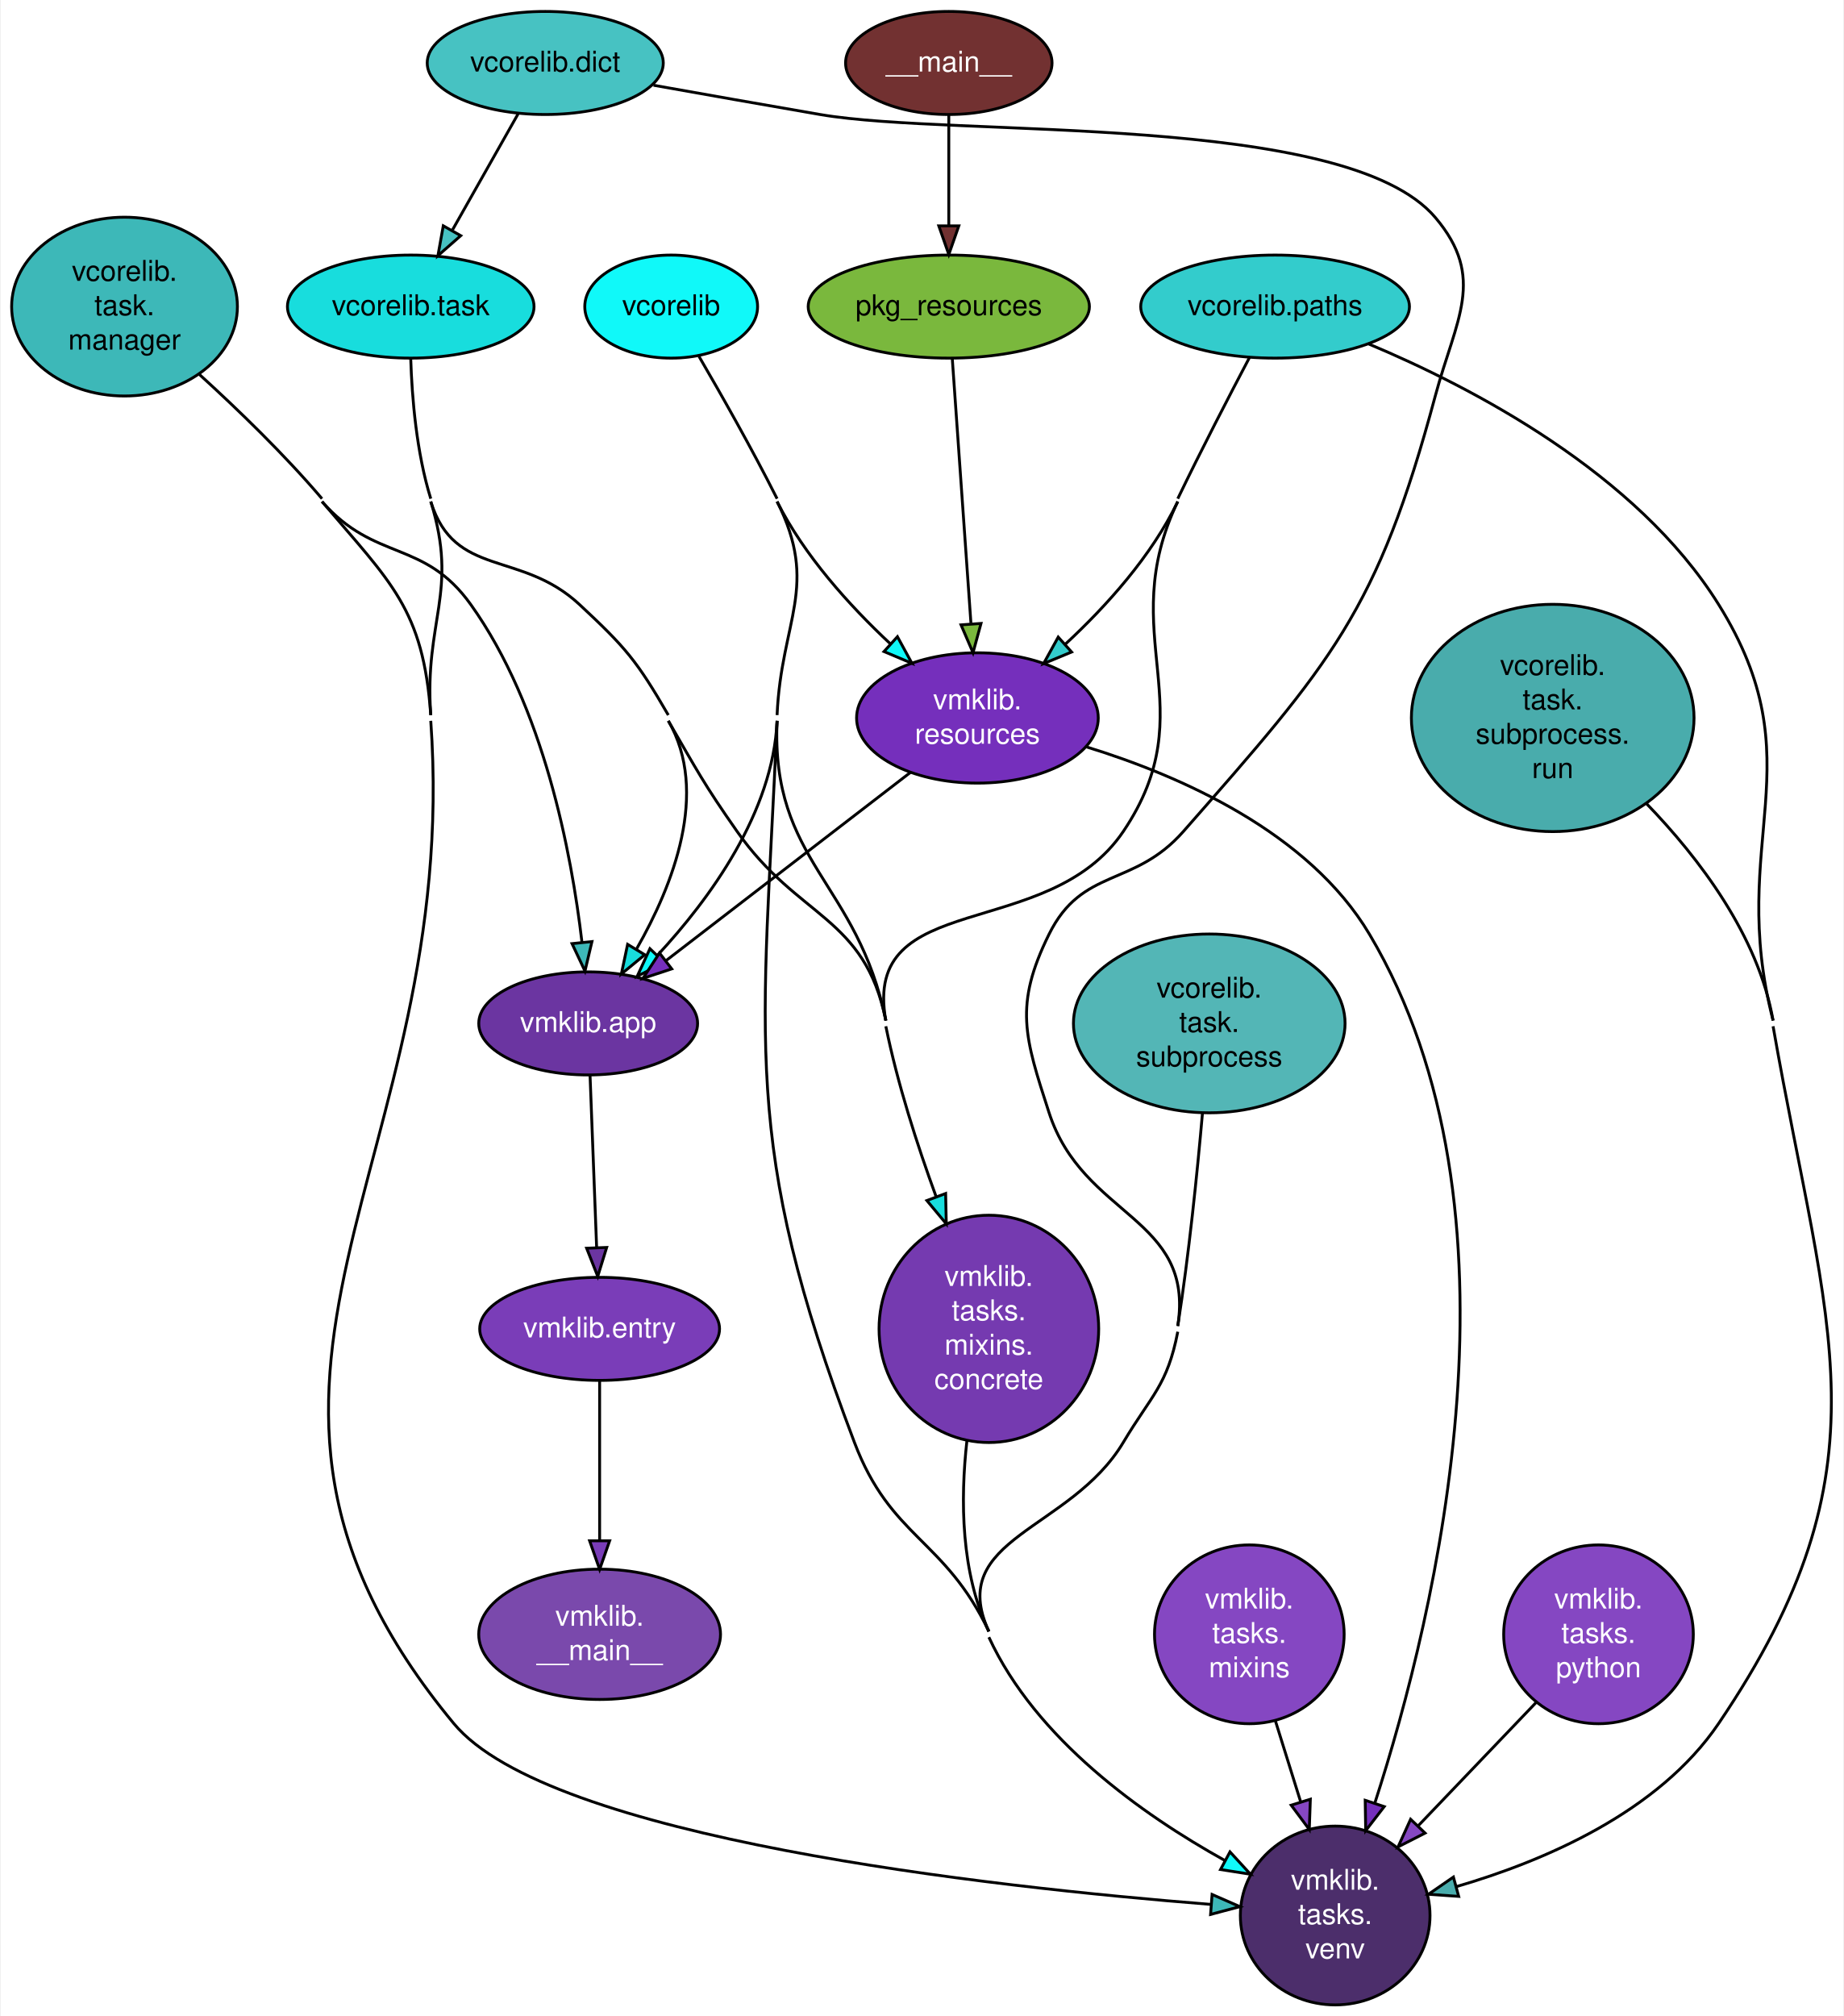
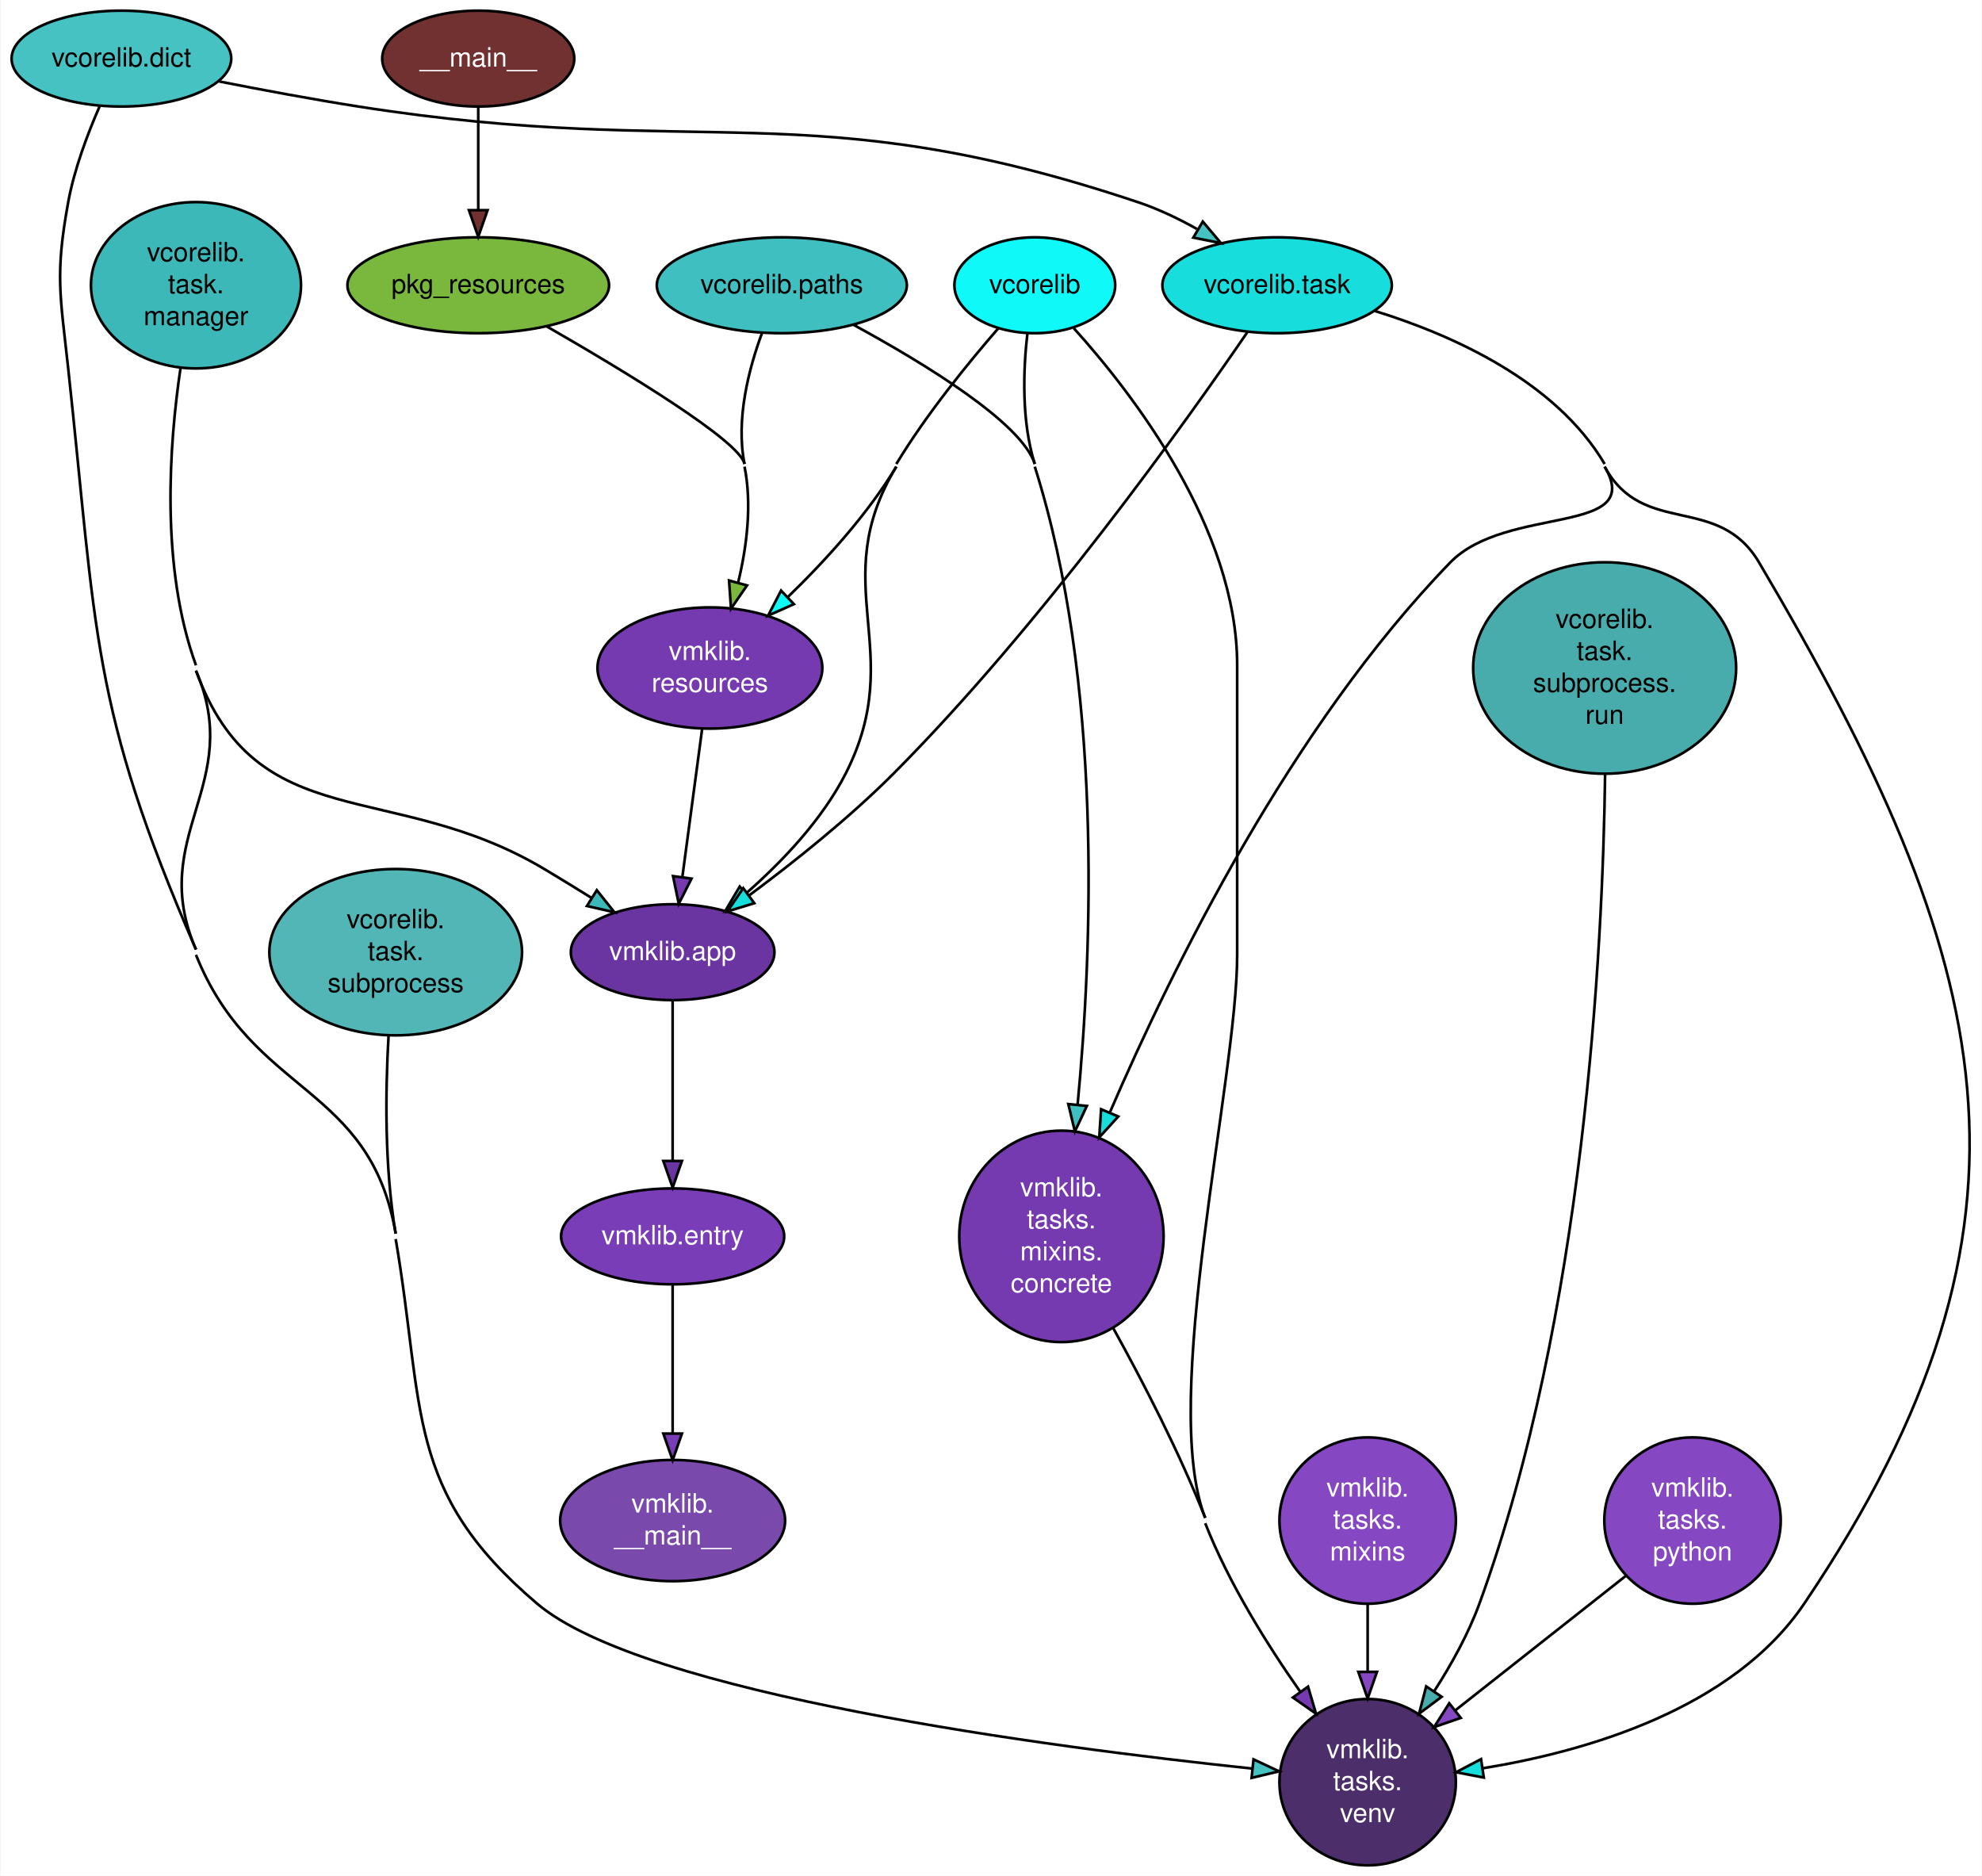
- <svg xmlns="http://www.w3.org/2000/svg" width="644pt" height="704pt" viewBox="0.00 0.00 643.69 704.29">
+ <svg xmlns="http://www.w3.org/2000/svg" width="744pt" height="704pt" viewBox="0.00 0.00 743.85 704.29">
  <g id="graph0" class="graph" transform="scale(1 1) rotate(0) translate(4 700.29)">
    <style>.edge&gt;path:hover{stroke-width:8}</style>
-     <polygon fill="white" stroke="transparent" points="-4,4 -4,-700.29 639.69,-700.29 639.69,4 -4,4" />
+     <polygon fill="white" stroke="transparent" points="-4,4 -4,-700.29 739.85,-700.29 739.85,4 -4,4" />
    <g id="node1" class="node">
      <style>.edge&gt;path:hover{stroke-width:8}</style>
-       <ellipse fill="#723131" stroke="black" cx="327.22" cy="-678.29" rx="36.07" ry="18" />
-       <text text-anchor="middle" x="327.22" y="-675.29" font-family="Helvetica,sans-Serif" font-size="10.00" fill="#ffffff">__main__</text>
+       <ellipse fill="#723131" stroke="black" cx="175.37" cy="-678.29" rx="36.07" ry="18" />
+       <text text-anchor="middle" x="175.37" y="-675.29" font-family="Helvetica,sans-Serif" font-size="10.00" fill="#ffffff">__main__</text>
    </g>
    <g id="node2" class="node">
      <style>.edge&gt;path:hover{stroke-width:8}</style>
-       <ellipse fill="#7ab83d" stroke="black" cx="327.22" cy="-593.18" rx="49.13" ry="18" />
-       <text text-anchor="middle" x="327.22" y="-590.18" font-family="Helvetica,sans-Serif" font-size="10.00" fill="#000000">pkg_resources</text>
+       <ellipse fill="#7ab83d" stroke="black" cx="175.37" cy="-593.18" rx="49.13" ry="18" />
+       <text text-anchor="middle" x="175.37" y="-590.18" font-family="Helvetica,sans-Serif" font-size="10.00" fill="#000000">pkg_resources</text>
    </g>
    <g id="edge1" class="edge">
      <style>.edge&gt;path:hover{stroke-width:8}</style>
-       <path fill="none" stroke="black" d="M327.22,-660.07C327.22,-648.93 327.22,-634.18 327.22,-621.46" />
-       <polygon fill="#723131" stroke="black" points="330.72,-621.38 327.22,-611.38 323.72,-621.38 330.72,-621.38" />
+       <path fill="none" stroke="black" d="M175.37,-660.07C175.37,-648.93 175.37,-634.18 175.37,-621.46" />
+       <polygon fill="#723131" stroke="black" points="178.87,-621.38 175.37,-611.38 171.87,-621.38 178.87,-621.38" />
    </g>
    <g id="node13" class="node">
      <style>.edge&gt;path:hover{stroke-width:8}</style>
-       <ellipse fill="#752fbc" stroke="black" cx="337.22" cy="-449.47" rx="42.22" ry="22.76" />
-       <text text-anchor="middle" x="337.22" y="-452.47" font-family="Helvetica,sans-Serif" font-size="10.00" fill="#ffffff">vmklib.</text>
-       <text text-anchor="middle" x="337.22" y="-440.47" font-family="Helvetica,sans-Serif" font-size="10.00" fill="#ffffff">resources</text>
+       <ellipse fill="#753ab0" stroke="black" cx="262.37" cy="-449.47" rx="42.22" ry="22.76" />
+       <text text-anchor="middle" x="262.37" y="-452.47" font-family="Helvetica,sans-Serif" font-size="10.00" fill="#ffffff">vmklib.</text>
+       <text text-anchor="middle" x="262.37" y="-440.47" font-family="Helvetica,sans-Serif" font-size="10.00" fill="#ffffff">resources</text>
    </g>
    <g id="edge2" class="edge">
      <style>.edge&gt;path:hover{stroke-width:8}</style>
-       <path fill="none" stroke="black" d="M328.43,-575.09C330.04,-552.24 332.93,-511.3 334.95,-482.6" />
-       <polygon fill="#7ab83d" stroke="black" points="338.47,-482.49 335.68,-472.26 331.49,-481.99 338.47,-482.49" />
+       <path fill="none" stroke="black" d="M201.05,-577.75C230.1,-561.05 273.63,-534.74 275.37,-526.07" />
+       <path fill="none" stroke="black" d="M275.37,-525.07C278.24,-510.79 276.2,-494.91 272.95,-481.47" />
+       <polygon fill="#7ab83d" stroke="black" points="276.3,-480.47 270.29,-471.75 269.55,-482.32 276.3,-480.47" />
    </g>
    <g id="node3" class="node">
      <style>.edge&gt;path:hover{stroke-width:8}</style>
-       <ellipse fill="#10f9f9" stroke="black" cx="230.22" cy="-593.18" rx="30.19" ry="18" />
-       <text text-anchor="middle" x="230.22" y="-590.18" font-family="Helvetica,sans-Serif" font-size="10.00" fill="#000000">vcorelib</text>
+       <ellipse fill="#10f9f9" stroke="black" cx="384.37" cy="-593.18" rx="30.19" ry="18" />
+       <text text-anchor="middle" x="384.37" y="-590.18" font-family="Helvetica,sans-Serif" font-size="10.00" fill="#000000">vcorelib</text>
    </g>
    <g id="node11" class="node">
      <style>.edge&gt;path:hover{stroke-width:8}</style>
-       <ellipse fill="#6b35a1" stroke="black" cx="201.22" cy="-342.76" rx="38.23" ry="18" />
-       <text text-anchor="middle" x="201.22" y="-339.76" font-family="Helvetica,sans-Serif" font-size="10.00" fill="#ffffff">vmklib.app</text>
+       <ellipse fill="#6b35a1" stroke="black" cx="248.37" cy="-342.76" rx="38.23" ry="18" />
+       <text text-anchor="middle" x="248.37" y="-339.76" font-family="Helvetica,sans-Serif" font-size="10.00" fill="#ffffff">vmklib.app</text>
    </g>
    <g id="edge3" class="edge">
      <style>.edge&gt;path:hover{stroke-width:8}</style>
-       <path fill="none" stroke="black" d="M239.91,-575.83C247.63,-562.58 258.54,-543.34 267.22,-526.07" />
-       <path fill="none" stroke="black" d="M267.22,-525.07C282.12,-495.45 268.67,-483.59 267.22,-450.47" />
-       <path fill="none" stroke="black" d="M267.22,-448.47C265.82,-416.44 243.64,-386.18 225.37,-366.5" />
-       <polygon fill="#10f9f9" stroke="black" points="227.83,-364.01 218.36,-359.25 222.79,-368.87 227.83,-364.01" />
+       <path fill="none" stroke="black" d="M332.37,-525.07C305.54,-480.65 336.88,-456.13 313.37,-409.87 304.47,-392.36 289.28,-376.52 275.83,-364.74" />
+       <polygon fill="#10f9f9" stroke="black" points="278.07,-362.05 268.16,-358.28 273.56,-367.4 278.07,-362.05" />
    </g>
    <g id="edge4" class="edge">
      <style>.edge&gt;path:hover{stroke-width:8}</style>
-       <path fill="none" stroke="black" d="M267.22,-525.07C276.71,-506.19 292.5,-488.75 306.68,-475.48" />
-       <polygon fill="#10f9f9" stroke="black" points="309.27,-477.86 314.35,-468.56 304.58,-472.67 309.27,-477.86" />
+       <path fill="none" stroke="black" d="M370.61,-576.95C359.39,-564.03 343.62,-544.69 332.37,-526.07" />
+       <path fill="none" stroke="black" d="M332.37,-525.07C321.45,-506.98 305.56,-489.6 291.68,-476.16" />
+       <polygon fill="#10f9f9" stroke="black" points="293.9,-473.44 284.22,-469.13 289.09,-478.54 293.9,-473.44" />
    </g>
    <g id="node15" class="node">
      <style>.edge&gt;path:hover{stroke-width:8}</style>
-       <ellipse fill="#753ab0" stroke="black" cx="341.22" cy="-236.05" rx="38.37" ry="39.7" />
-       <text text-anchor="middle" x="341.22" y="-251.05" font-family="Helvetica,sans-Serif" font-size="10.00" fill="#ffffff">vmklib.</text>
-       <text text-anchor="middle" x="341.22" y="-239.05" font-family="Helvetica,sans-Serif" font-size="10.00" fill="#ffffff">tasks.</text>
-       <text text-anchor="middle" x="341.22" y="-227.05" font-family="Helvetica,sans-Serif" font-size="10.00" fill="#ffffff">mixins.</text>
-       <text text-anchor="middle" x="341.22" y="-215.05" font-family="Helvetica,sans-Serif" font-size="10.00" fill="#ffffff">concrete</text>
+       <ellipse fill="#753ab0" stroke="black" cx="394.37" cy="-236.05" rx="38.37" ry="39.7" />
+       <text text-anchor="middle" x="394.37" y="-251.05" font-family="Helvetica,sans-Serif" font-size="10.00" fill="#ffffff">vmklib.</text>
+       <text text-anchor="middle" x="394.37" y="-239.05" font-family="Helvetica,sans-Serif" font-size="10.00" fill="#ffffff">tasks.</text>
+       <text text-anchor="middle" x="394.37" y="-227.05" font-family="Helvetica,sans-Serif" font-size="10.00" fill="#ffffff">mixins.</text>
+       <text text-anchor="middle" x="394.37" y="-215.05" font-family="Helvetica,sans-Serif" font-size="10.00" fill="#ffffff">concrete</text>
    </g>
    <g id="edge5" class="edge">
      <style>.edge&gt;path:hover{stroke-width:8}</style>
-       <path fill="none" stroke="black" d="M267.22,-448.47C265.06,-399.01 295.38,-392.28 305.22,-343.76" />
+       <path fill="none" stroke="black" d="M381.6,-575.18C380.04,-561.57 379.28,-542.16 384.37,-526.07" />
    </g>
    <g id="node17" class="node">
      <style>.edge&gt;path:hover{stroke-width:8}</style>
-       <ellipse fill="#4c2e6b" stroke="black" cx="462.22" cy="-31.11" rx="33.13" ry="31.23" />
-       <text text-anchor="middle" x="462.22" y="-40.11" font-family="Helvetica,sans-Serif" font-size="10.00" fill="#ffffff">vmklib.</text>
-       <text text-anchor="middle" x="462.22" y="-28.11" font-family="Helvetica,sans-Serif" font-size="10.00" fill="#ffffff">tasks.</text>
-       <text text-anchor="middle" x="462.22" y="-16.11" font-family="Helvetica,sans-Serif" font-size="10.00" fill="#ffffff">venv</text>
+       <ellipse fill="#4c2e6b" stroke="black" cx="509.37" cy="-31.11" rx="33.13" ry="31.23" />
+       <text text-anchor="middle" x="509.37" y="-40.11" font-family="Helvetica,sans-Serif" font-size="10.00" fill="#ffffff">vmklib.</text>
+       <text text-anchor="middle" x="509.37" y="-28.11" font-family="Helvetica,sans-Serif" font-size="10.00" fill="#ffffff">tasks.</text>
+       <text text-anchor="middle" x="509.37" y="-16.11" font-family="Helvetica,sans-Serif" font-size="10.00" fill="#ffffff">venv</text>
    </g>
    <g id="edge6" class="edge">
      <style>.edge&gt;path:hover{stroke-width:8}</style>
-       <path fill="none" stroke="black" d="M267.22,-448.47C262.31,-335.93 254.29,-301.78 294.22,-196.45 307,-162.74 325.72,-162.89 341.22,-130.34" />
-       <path fill="none" stroke="black" d="M341.22,-128.34C357.65,-92.71 394.77,-66.39 423.59,-50.37" />
-       <polygon fill="#10f9f9" stroke="black" points="425.46,-53.34 432.62,-45.53 422.16,-47.17 425.46,-53.34" />
+       <path fill="none" stroke="black" d="M399.02,-577.05C421.11,-552.57 460.37,-501.84 460.37,-450.47 460.37,-450.47 460.37,-450.47 460.37,-341.76 460.37,-294.7 431.13,-174.13 448.37,-130.34" />
    </g>
    <g id="node4" class="node">
      <style>.edge&gt;path:hover{stroke-width:8}</style>
-       <ellipse fill="#47c2c2" stroke="black" cx="186.22" cy="-678.29" rx="41.24" ry="18" />
-       <text text-anchor="middle" x="186.22" y="-675.29" font-family="Helvetica,sans-Serif" font-size="10.00" fill="#000000">vcorelib.dict</text>
+       <ellipse fill="#47c2c2" stroke="black" cx="41.37" cy="-678.29" rx="41.24" ry="18" />
+       <text text-anchor="middle" x="41.37" y="-675.29" font-family="Helvetica,sans-Serif" font-size="10.00" fill="#000000">vcorelib.dict</text>
    </g>
    <g id="node6" class="node">
      <style>.edge&gt;path:hover{stroke-width:8}</style>
-       <ellipse fill="#18dddd" stroke="black" cx="139.22" cy="-593.18" rx="43.08" ry="18" />
-       <text text-anchor="middle" x="139.22" y="-590.18" font-family="Helvetica,sans-Serif" font-size="10.00" fill="#000000">vcorelib.task</text>
+       <ellipse fill="#18dddd" stroke="black" cx="475.37" cy="-593.18" rx="43.08" ry="18" />
+       <text text-anchor="middle" x="475.37" y="-590.18" font-family="Helvetica,sans-Serif" font-size="10.00" fill="#000000">vcorelib.task</text>
    </g>
    <g id="edge7" class="edge">
      <style>.edge&gt;path:hover{stroke-width:8}</style>
-       <path fill="none" stroke="black" d="M176.71,-660.47C170.15,-648.87 161.3,-633.22 153.85,-620.04" />
-       <polygon fill="#47c2c2" stroke="black" points="156.69,-617.96 148.72,-610.97 150.59,-621.4 156.69,-617.96" />
+       <path fill="none" stroke="black" d="M78.08,-669.71C94.1,-666.55 113.12,-663 130.37,-660.29 259.99,-639.97 298.98,-666.01 423.37,-624.29 430.78,-621.81 438.31,-618.2 445.25,-614.33" />
+       <polygon fill="#47c2c2" stroke="black" points="447.46,-617.09 454.29,-608.99 443.9,-611.07 447.46,-617.09" />
    </g>
    <g id="edge8" class="edge">
      <style>.edge&gt;path:hover{stroke-width:8}</style>
-       <path fill="none" stroke="black" d="M224.05,-670.51C241.72,-667.36 263.04,-663.6 282.22,-660.29 329.96,-652.07 465.92,-661.27 497.22,-624.29 515.09,-603.18 504.39,-588.78 497.22,-562.07 476.97,-486.6 460.78,-468.58 409.22,-409.87 391.86,-390.1 373.87,-397.47 362.22,-373.87 349.98,-349.07 353.71,-337.96 362.22,-311.65 374.13,-274.81 413.21,-275.3 407.22,-237.05" />
-       <path fill="none" stroke="black" d="M407.22,-235.05C403.59,-216.28 398.01,-212.87 388.22,-196.45 369.76,-165.49 326.13,-163.08 341.22,-130.34" />
+       <path fill="none" stroke="black" d="M33.27,-660.56C28.79,-650.34 23.66,-636.87 21.37,-624.29 16.41,-597.09 18.38,-589.56 21.37,-562.07 32.1,-463.31 29.75,-434.86 69.37,-343.76" />
+       <path fill="none" stroke="black" d="M69.37,-341.76C90.64,-288.61 134.74,-293.48 144.37,-237.05" />
+       <path fill="none" stroke="black" d="M144.37,-235.05C155.34,-170.76 147.7,-140.49 197.37,-98.23 237.44,-64.13 389.99,-44.22 465.91,-36.23" />
+       <polygon fill="#47c2c2" stroke="black" points="466.51,-39.68 476.1,-35.18 465.79,-32.72 466.51,-39.68" />
    </g>
    <g id="node5" class="node">
      <style>.edge&gt;path:hover{stroke-width:8}</style>
-       <ellipse fill="#33cccc" stroke="black" cx="441.22" cy="-593.18" rx="46.95" ry="18" />
-       <text text-anchor="middle" x="441.22" y="-590.18" font-family="Helvetica,sans-Serif" font-size="10.00" fill="#000000">vcorelib.paths</text>
+       <ellipse fill="#40bfc0" stroke="black" cx="289.37" cy="-593.18" rx="46.95" ry="18" />
+       <text text-anchor="middle" x="289.37" y="-590.18" font-family="Helvetica,sans-Serif" font-size="10.00" fill="#000000">vcorelib.paths</text>
    </g>
    <g id="edge9" class="edge">
      <style>.edge&gt;path:hover{stroke-width:8}</style>
-       <path fill="none" stroke="black" d="M432.31,-575.46C425.3,-562.16 415.39,-543.05 407.22,-526.07" />
-       <path fill="none" stroke="black" d="M407.22,-525.07C398.06,-506.03 382.3,-488.57 368.04,-475.34" />
-       <polygon fill="#33cccc" stroke="black" points="370.12,-472.51 360.33,-468.45 365.45,-477.72 370.12,-472.51" />
+       <path fill="none" stroke="black" d="M281.97,-575.35C277.02,-562 271.99,-542.86 275.37,-526.07" />
    </g>
    <g id="edge10" class="edge">
      <style>.edge&gt;path:hover{stroke-width:8}</style>
-       <path fill="none" stroke="black" d="M407.22,-525.07C384.72,-478.31 417.23,-452.9 388.22,-409.87 361.86,-370.77 296.71,-390.15 305.22,-343.76" />
+       <path fill="none" stroke="black" d="M316.41,-578.26C342.72,-563.94 379.46,-541.59 384.37,-526.07" />
+       <path fill="none" stroke="black" d="M384.37,-525.07C409.98,-444.06 406.02,-343.8 400.44,-285.47" />
+       <polygon fill="#40bfc0" stroke="black" points="403.92,-285.02 399.43,-275.43 396.95,-285.73 403.92,-285.02" />
    </g>
    <g id="edge11" class="edge">
      <style>.edge&gt;path:hover{stroke-width:8}</style>
-       <path fill="none" stroke="black" d="M473.73,-580.21C510.08,-564.99 567.61,-535.02 596.22,-489.07 630.65,-433.78 598.97,-406.83 615.22,-343.76" />
+       <path fill="none" stroke="black" d="M464.19,-575.55C441.37,-542.21 386.87,-465.6 331.37,-409.87 314.65,-393.09 293.79,-376.48 277.16,-364.12" />
+       <polygon fill="#18dddd" stroke="black" points="279.03,-361.15 268.9,-358.05 274.89,-366.79 279.03,-361.15" />
    </g>
    <g id="edge12" class="edge">
      <style>.edge&gt;path:hover{stroke-width:8}</style>
-       <path fill="none" stroke="black" d="M146.22,-525.07C154.56,-498.22 177.65,-508.23 198.22,-489.07 214.32,-474.07 218.19,-469.51 229.22,-450.47" />
-       <path fill="none" stroke="black" d="M229.22,-448.47C243.66,-423.54 230.81,-390.97 218.15,-368.82" />
-       <polygon fill="#18dddd" stroke="black" points="220.99,-366.75 212.81,-360.02 215,-370.38 220.99,-366.75" />
+       <path fill="none" stroke="black" d="M511.94,-583.57C541.07,-574.57 579.92,-557.26 598.37,-526.07" />
+       <path fill="none" stroke="black" d="M598.37,-525.07C613.82,-498.95 561.5,-510.85 540.37,-489.07 480.59,-427.44 435.88,-336.69 412.55,-282.56" />
+       <polygon fill="#18dddd" stroke="black" points="415.71,-281.06 408.58,-273.22 409.27,-283.79 415.71,-281.06" />
    </g>
    <g id="edge13" class="edge">
      <style>.edge&gt;path:hover{stroke-width:8}</style>
-       <path fill="none" stroke="black" d="M229.22,-448.47C239.35,-430.99 241.63,-426.41 253.22,-409.87 274.68,-379.26 297.79,-380.4 305.22,-343.76" />
-       <path fill="none" stroke="black" d="M305.22,-341.76C309.27,-321.8 316.13,-300.42 322.79,-282.22" />
-       <polygon fill="#18dddd" stroke="black" points="326.11,-283.34 326.34,-272.74 319.56,-280.88 326.11,-283.34" />
+       <path fill="none" stroke="black" d="M598.37,-525.07C612.86,-498.41 640.94,-515.19 656.37,-489.07 744.79,-339.36 770.65,-242.33 673.37,-98.23 646.57,-58.52 591.5,-42.65 552.59,-36.32" />
+       <polygon fill="#18dddd" stroke="black" points="552.98,-32.84 542.57,-34.84 551.95,-39.76 552.98,-32.84" />
+     </g>
+     <g id="node7" class="node">
+       <style>.edge&gt;path:hover{stroke-width:8}</style>
+       <ellipse fill="#3db8b8" stroke="black" cx="69.37" cy="-593.18" rx="39.44" ry="31.23" />
+       <text text-anchor="middle" x="69.37" y="-602.18" font-family="Helvetica,sans-Serif" font-size="10.00" fill="#000000">vcorelib.</text>
+       <text text-anchor="middle" x="69.37" y="-590.18" font-family="Helvetica,sans-Serif" font-size="10.00" fill="#000000">task.</text>
+       <text text-anchor="middle" x="69.37" y="-578.18" font-family="Helvetica,sans-Serif" font-size="10.00" fill="#000000">manager</text>
    </g>
    <g id="edge14" class="edge">
      <style>.edge&gt;path:hover{stroke-width:8}</style>
-       <path fill="none" stroke="black" d="M139.22,-574.96C139.65,-561.4 141.22,-542.16 146.22,-526.07" />
-       <path fill="none" stroke="black" d="M146.22,-525.07C156.06,-493.41 143.87,-483.54 146.22,-450.47" />
-     </g>
-     <g id="node7" class="node">
-       <style>.edge&gt;path:hover{stroke-width:8}</style>
-       <ellipse fill="#3db8b8" stroke="black" cx="39.22" cy="-593.18" rx="39.44" ry="31.23" />
-       <text text-anchor="middle" x="39.22" y="-602.18" font-family="Helvetica,sans-Serif" font-size="10.00" fill="#000000">vcorelib.</text>
-       <text text-anchor="middle" x="39.22" y="-590.18" font-family="Helvetica,sans-Serif" font-size="10.00" fill="#000000">task.</text>
-       <text text-anchor="middle" x="39.22" y="-578.18" font-family="Helvetica,sans-Serif" font-size="10.00" fill="#000000">manager</text>
+       <path fill="none" stroke="black" d="M69.37,-448.47C92.28,-385.51 142.87,-408.26 200.37,-373.87 206.02,-370.49 212,-366.82 217.75,-363.24" />
+       <polygon fill="#3db8b8" stroke="black" points="219.89,-366.03 226.51,-357.75 216.18,-360.1 219.89,-366.03" />
    </g>
    <g id="edge15" class="edge">
      <style>.edge&gt;path:hover{stroke-width:8}</style>
-       <path fill="none" stroke="black" d="M108.22,-525.07C126.74,-503.92 143.89,-511.94 160.22,-489.07 185.7,-453.39 195.39,-402.29 199.04,-371.16" />
-       <polygon fill="#3db8b8" stroke="black" points="202.54,-371.35 200.1,-361.04 195.58,-370.63 202.54,-371.35" />
+       <path fill="none" stroke="black" d="M63.61,-562.4C59.23,-532.99 56,-487.23 69.37,-450.47" />
+       <path fill="none" stroke="black" d="M69.37,-448.47C87.83,-405.75 50.81,-386.44 69.37,-343.76" />
+     </g>
+     <g id="node8" class="node">
+       <style>.edge&gt;path:hover{stroke-width:8}</style>
+       <ellipse fill="#53b6b6" stroke="black" cx="144.37" cy="-342.76" rx="47.45" ry="31.23" />
+       <text text-anchor="middle" x="144.37" y="-351.76" font-family="Helvetica,sans-Serif" font-size="10.00" fill="#000000">vcorelib.</text>
+       <text text-anchor="middle" x="144.37" y="-339.76" font-family="Helvetica,sans-Serif" font-size="10.00" fill="#000000">task.</text>
+       <text text-anchor="middle" x="144.37" y="-327.76" font-family="Helvetica,sans-Serif" font-size="10.00" fill="#000000">subprocess</text>
    </g>
    <g id="edge16" class="edge">
      <style>.edge&gt;path:hover{stroke-width:8}</style>
-       <path fill="none" stroke="black" d="M65.38,-569.48C78.83,-557.23 95.12,-541.49 108.22,-526.07" />
-       <path fill="none" stroke="black" d="M108.22,-525.07C132.31,-496.71 143.58,-487.58 146.22,-450.47" />
-       <path fill="none" stroke="black" d="M146.22,-448.47C157.26,-293.16 54.98,-218.2 154.22,-98.23 187.43,-58.08 341.83,-41.07 418.62,-35" />
-       <polygon fill="#3db8b8" stroke="black" points="419.21,-38.46 428.92,-34.21 418.68,-31.48 419.21,-38.46" />
-     </g>
-     <g id="node8" class="node">
-       <style>.edge&gt;path:hover{stroke-width:8}</style>
-       <ellipse fill="#53b6b6" stroke="black" cx="418.22" cy="-342.76" rx="47.45" ry="31.23" />
-       <text text-anchor="middle" x="418.22" y="-351.76" font-family="Helvetica,sans-Serif" font-size="10.00" fill="#000000">vcorelib.</text>
-       <text text-anchor="middle" x="418.22" y="-339.76" font-family="Helvetica,sans-Serif" font-size="10.00" fill="#000000">task.</text>
-       <text text-anchor="middle" x="418.22" y="-327.76" font-family="Helvetica,sans-Serif" font-size="10.00" fill="#000000">subprocess</text>
+       <path fill="none" stroke="black" d="M141.68,-311.29C140.48,-290.27 140.15,-261.78 144.37,-237.05" />
+     </g>
+     <g id="node9" class="node">
+       <style>.edge&gt;path:hover{stroke-width:8}</style>
+       <ellipse fill="#49acac" stroke="black" cx="598.37" cy="-449.47" rx="49.38" ry="39.7" />
+       <text text-anchor="middle" x="598.37" y="-464.47" font-family="Helvetica,sans-Serif" font-size="10.00" fill="#000000">vcorelib.</text>
+       <text text-anchor="middle" x="598.37" y="-452.47" font-family="Helvetica,sans-Serif" font-size="10.00" fill="#000000">task.</text>
+       <text text-anchor="middle" x="598.37" y="-440.47" font-family="Helvetica,sans-Serif" font-size="10.00" fill="#000000">subprocess.</text>
+       <text text-anchor="middle" x="598.37" y="-428.47" font-family="Helvetica,sans-Serif" font-size="10.00" fill="#000000">run</text>
    </g>
    <g id="edge17" class="edge">
      <style>.edge&gt;path:hover{stroke-width:8}</style>
-       <path fill="none" stroke="black" d="M415.85,-311.41C414.01,-290.45 411.12,-261.97 407.22,-237.05" />
-     </g>
-     <g id="node9" class="node">
-       <style>.edge&gt;path:hover{stroke-width:8}</style>
-       <ellipse fill="#49acac" stroke="black" cx="538.22" cy="-449.47" rx="49.38" ry="39.7" />
-       <text text-anchor="middle" x="538.22" y="-464.47" font-family="Helvetica,sans-Serif" font-size="10.00" fill="#000000">vcorelib.</text>
-       <text text-anchor="middle" x="538.22" y="-452.47" font-family="Helvetica,sans-Serif" font-size="10.00" fill="#000000">task.</text>
-       <text text-anchor="middle" x="538.22" y="-440.47" font-family="Helvetica,sans-Serif" font-size="10.00" fill="#000000">subprocess.</text>
-       <text text-anchor="middle" x="538.22" y="-428.47" font-family="Helvetica,sans-Serif" font-size="10.00" fill="#000000">run</text>
+       <path fill="none" stroke="black" d="M598.54,-409.61C597.66,-343.58 590.73,-206.15 551.37,-98.23 547.23,-86.86 540.89,-75.41 534.39,-65.31" />
+       <polygon fill="#49acac" stroke="black" points="537.16,-63.17 528.68,-56.82 531.35,-67.07 537.16,-63.17" />
+     </g>
+     <g id="node10" class="node">
+       <style>.edge&gt;path:hover{stroke-width:8}</style>
+       <ellipse fill="#7a49ac" stroke="black" cx="248.37" cy="-129.34" rx="42.24" ry="22.76" />
+       <text text-anchor="middle" x="248.37" y="-132.34" font-family="Helvetica,sans-Serif" font-size="10.00" fill="#ffffff">vmklib.</text>
+       <text text-anchor="middle" x="248.37" y="-120.34" font-family="Helvetica,sans-Serif" font-size="10.00" fill="#ffffff">__main__</text>
+     </g>
+     <g id="node12" class="node">
+       <style>.edge&gt;path:hover{stroke-width:8}</style>
+       <ellipse fill="#7a3db8" stroke="black" cx="248.37" cy="-236.05" rx="41.9" ry="18" />
+       <text text-anchor="middle" x="248.37" y="-233.05" font-family="Helvetica,sans-Serif" font-size="10.00" fill="#ffffff">vmklib.entry</text>
    </g>
    <g id="edge18" class="edge">
      <style>.edge&gt;path:hover{stroke-width:8}</style>
-       <path fill="none" stroke="black" d="M570.89,-419.65C589.47,-400.43 610.05,-373.32 615.22,-343.76" />
-       <path fill="none" stroke="black" d="M615.22,-341.76C633.92,-234.82 657.09,-188.12 596.22,-98.23 575.22,-67.21 535.29,-50.15 504.46,-41.17" />
-       <polygon fill="#49acac" stroke="black" points="505.37,-37.79 494.8,-38.53 503.53,-44.54 505.37,-37.79" />
-     </g>
-     <g id="node10" class="node">
-       <style>.edge&gt;path:hover{stroke-width:8}</style>
-       <ellipse fill="#7a49ac" stroke="black" cx="205.22" cy="-129.34" rx="42.24" ry="22.76" />
-       <text text-anchor="middle" x="205.22" y="-132.34" font-family="Helvetica,sans-Serif" font-size="10.00" fill="#ffffff">vmklib.</text>
-       <text text-anchor="middle" x="205.22" y="-120.34" font-family="Helvetica,sans-Serif" font-size="10.00" fill="#ffffff">__main__</text>
-     </g>
-     <g id="node12" class="node">
-       <style>.edge&gt;path:hover{stroke-width:8}</style>
-       <ellipse fill="#7a3db8" stroke="black" cx="205.22" cy="-236.05" rx="41.9" ry="18" />
-       <text text-anchor="middle" x="205.22" y="-233.05" font-family="Helvetica,sans-Serif" font-size="10.00" fill="#ffffff">vmklib.entry</text>
+       <path fill="none" stroke="black" d="M248.37,-324.47C248.37,-308.17 248.37,-283.49 248.37,-264.51" />
+       <polygon fill="#6b35a1" stroke="black" points="251.87,-264.37 248.37,-254.37 244.87,-264.37 251.87,-264.37" />
    </g>
    <g id="edge19" class="edge">
      <style>.edge&gt;path:hover{stroke-width:8}</style>
-       <path fill="none" stroke="black" d="M201.88,-324.47C202.5,-308.17 203.45,-283.49 204.17,-264.51" />
-       <polygon fill="#6b35a1" stroke="black" points="207.68,-264.49 204.56,-254.37 200.68,-264.22 207.68,-264.49" />
+       <path fill="none" stroke="black" d="M248.37,-217.76C248.37,-202.71 248.37,-180.5 248.37,-162.23" />
+       <polygon fill="#7a3db8" stroke="black" points="251.87,-162.01 248.37,-152.01 244.87,-162.01 251.87,-162.01" />
    </g>
    <g id="edge20" class="edge">
      <style>.edge&gt;path:hover{stroke-width:8}</style>
-       <path fill="none" stroke="black" d="M205.22,-217.76C205.22,-202.71 205.22,-180.5 205.22,-162.23" />
-       <polygon fill="#7a3db8" stroke="black" points="208.72,-162.01 205.22,-152.01 201.72,-162.01 208.72,-162.01" />
+       <path fill="none" stroke="black" d="M259.47,-426.77C257.31,-410.6 254.34,-388.4 252.02,-371.03" />
+       <polygon fill="#753ab0" stroke="black" points="255.46,-370.38 250.67,-360.93 248.52,-371.31 255.46,-370.38" />
+     </g>
+     <g id="node14" class="node">
+       <style>.edge&gt;path:hover{stroke-width:8}</style>
+       <ellipse fill="#8547c2" stroke="black" cx="509.37" cy="-129.34" rx="33.13" ry="31.23" />
+       <text text-anchor="middle" x="509.37" y="-138.34" font-family="Helvetica,sans-Serif" font-size="10.00" fill="#ffffff">vmklib.</text>
+       <text text-anchor="middle" x="509.37" y="-126.34" font-family="Helvetica,sans-Serif" font-size="10.00" fill="#ffffff">tasks.</text>
+       <text text-anchor="middle" x="509.37" y="-114.34" font-family="Helvetica,sans-Serif" font-size="10.00" fill="#ffffff">mixins</text>
    </g>
    <g id="edge21" class="edge">
      <style>.edge&gt;path:hover{stroke-width:8}</style>
-       <path fill="none" stroke="black" d="M313.84,-430.47C290.1,-412.19 253.36,-383.9 228.35,-364.64" />
-       <polygon fill="#752fbc" stroke="black" points="230.41,-361.81 220.35,-358.49 226.14,-367.36 230.41,-361.81" />
+       <path fill="none" stroke="black" d="M509.37,-98.16C509.37,-90.08 509.37,-81.23 509.37,-72.69" />
+       <polygon fill="#8547c2" stroke="black" points="512.87,-72.52 509.37,-62.52 505.87,-72.52 512.87,-72.52" />
    </g>
    <g id="edge22" class="edge">
      <style>.edge&gt;path:hover{stroke-width:8}</style>
-       <path fill="none" stroke="black" d="M375.31,-439.36C407.96,-429.31 452.99,-409.61 474.22,-373.87 531.48,-277.5 497.75,-137.38 476.1,-70.47" />
-       <polygon fill="#752fbc" stroke="black" points="479.35,-69.15 472.88,-60.76 472.71,-71.35 479.35,-69.15" />
-     </g>
-     <g id="node14" class="node">
-       <style>.edge&gt;path:hover{stroke-width:8}</style>
-       <ellipse fill="#8547c2" stroke="black" cx="432.22" cy="-129.34" rx="33.13" ry="31.23" />
-       <text text-anchor="middle" x="432.22" y="-138.34" font-family="Helvetica,sans-Serif" font-size="10.00" fill="#ffffff">vmklib.</text>
-       <text text-anchor="middle" x="432.22" y="-126.34" font-family="Helvetica,sans-Serif" font-size="10.00" fill="#ffffff">tasks.</text>
-       <text text-anchor="middle" x="432.22" y="-114.34" font-family="Helvetica,sans-Serif" font-size="10.00" fill="#ffffff">mixins</text>
+       <path fill="none" stroke="black" d="M413.92,-201.43C425.07,-181.29 438.71,-154.89 448.37,-130.34" />
+       <path fill="none" stroke="black" d="M448.37,-128.34C457.21,-105.88 471.49,-82.97 484,-65.14" />
+       <polygon fill="#753ab0" stroke="black" points="486.99,-66.98 489.98,-56.82 481.3,-62.9 486.99,-66.98" />
+     </g>
+     <g id="node16" class="node">
+       <style>.edge&gt;path:hover{stroke-width:8}</style>
+       <ellipse fill="#8547c2" stroke="black" cx="631.37" cy="-129.34" rx="33.13" ry="31.23" />
+       <text text-anchor="middle" x="631.37" y="-138.34" font-family="Helvetica,sans-Serif" font-size="10.00" fill="#ffffff">vmklib.</text>
+       <text text-anchor="middle" x="631.37" y="-126.34" font-family="Helvetica,sans-Serif" font-size="10.00" fill="#ffffff">tasks.</text>
+       <text text-anchor="middle" x="631.37" y="-114.34" font-family="Helvetica,sans-Serif" font-size="10.00" fill="#ffffff">python</text>
    </g>
    <g id="edge23" class="edge">
      <style>.edge&gt;path:hover{stroke-width:8}</style>
-       <path fill="none" stroke="black" d="M441.3,-99.21C444.09,-90.26 447.21,-80.26 450.17,-70.78" />
-       <polygon fill="#8547c2" stroke="black" points="453.54,-71.73 453.17,-61.15 446.85,-69.65 453.54,-71.73" />
-     </g>
-     <g id="edge24" class="edge">
-       <style>.edge&gt;path:hover{stroke-width:8}</style>
-       <path fill="none" stroke="black" d="M333.55,-196.97C331.22,-176.3 331.45,-150.85 341.22,-130.34" />
-     </g>
-     <g id="node16" class="node">
-       <style>.edge&gt;path:hover{stroke-width:8}</style>
-       <ellipse fill="#8547c2" stroke="black" cx="554.22" cy="-129.34" rx="33.13" ry="31.23" />
-       <text text-anchor="middle" x="554.22" y="-138.34" font-family="Helvetica,sans-Serif" font-size="10.00" fill="#ffffff">vmklib.</text>
-       <text text-anchor="middle" x="554.22" y="-126.34" font-family="Helvetica,sans-Serif" font-size="10.00" fill="#ffffff">tasks.</text>
-       <text text-anchor="middle" x="554.22" y="-114.34" font-family="Helvetica,sans-Serif" font-size="10.00" fill="#ffffff">python</text>
-     </g>
-     <g id="edge25" class="edge">
-       <style>.edge&gt;path:hover{stroke-width:8}</style>
-       <path fill="none" stroke="black" d="M532.42,-105.53C520.13,-92.69 504.63,-76.47 491.32,-62.55" />
-       <polygon fill="#8547c2" stroke="black" points="493.63,-59.9 484.19,-55.09 488.57,-64.73 493.63,-59.9" />
+       <path fill="none" stroke="black" d="M606.39,-108.63C587.88,-94.04 562.49,-74.01 542.33,-58.11" />
+       <polygon fill="#8547c2" stroke="black" points="544.34,-55.24 534.32,-51.79 540,-60.73 544.34,-55.24" />
    </g>
  </g>
</svg>
